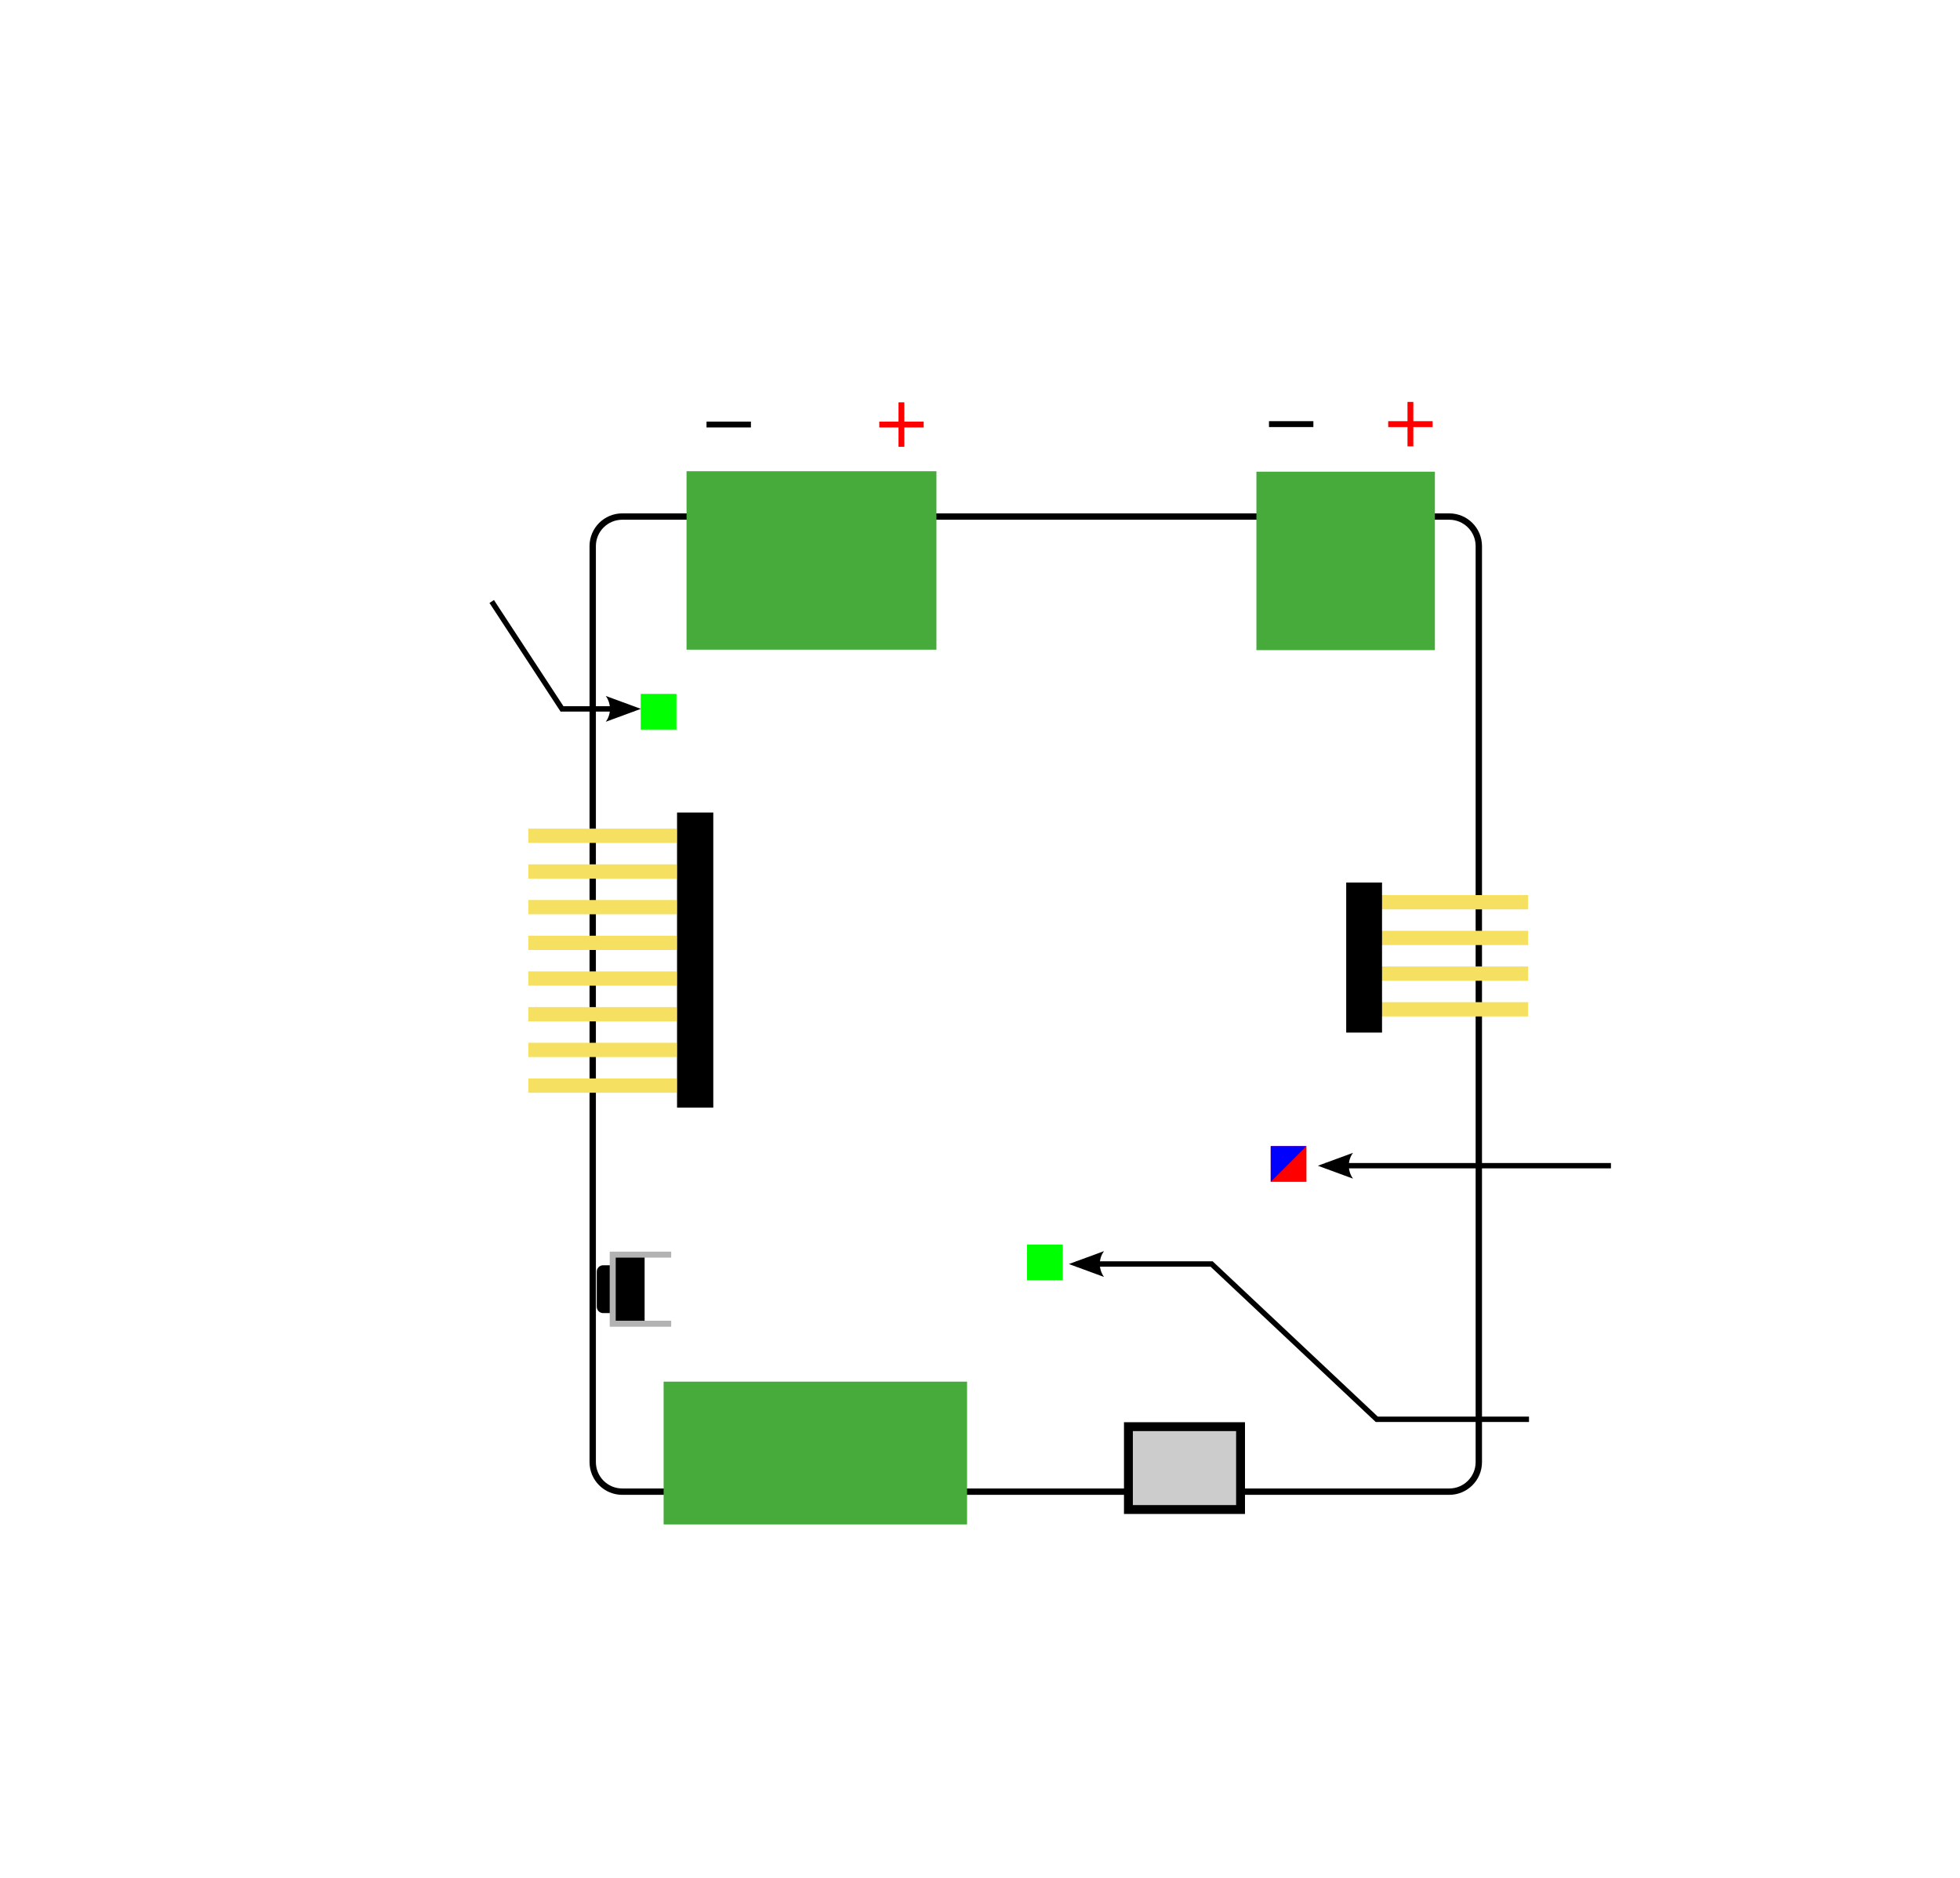
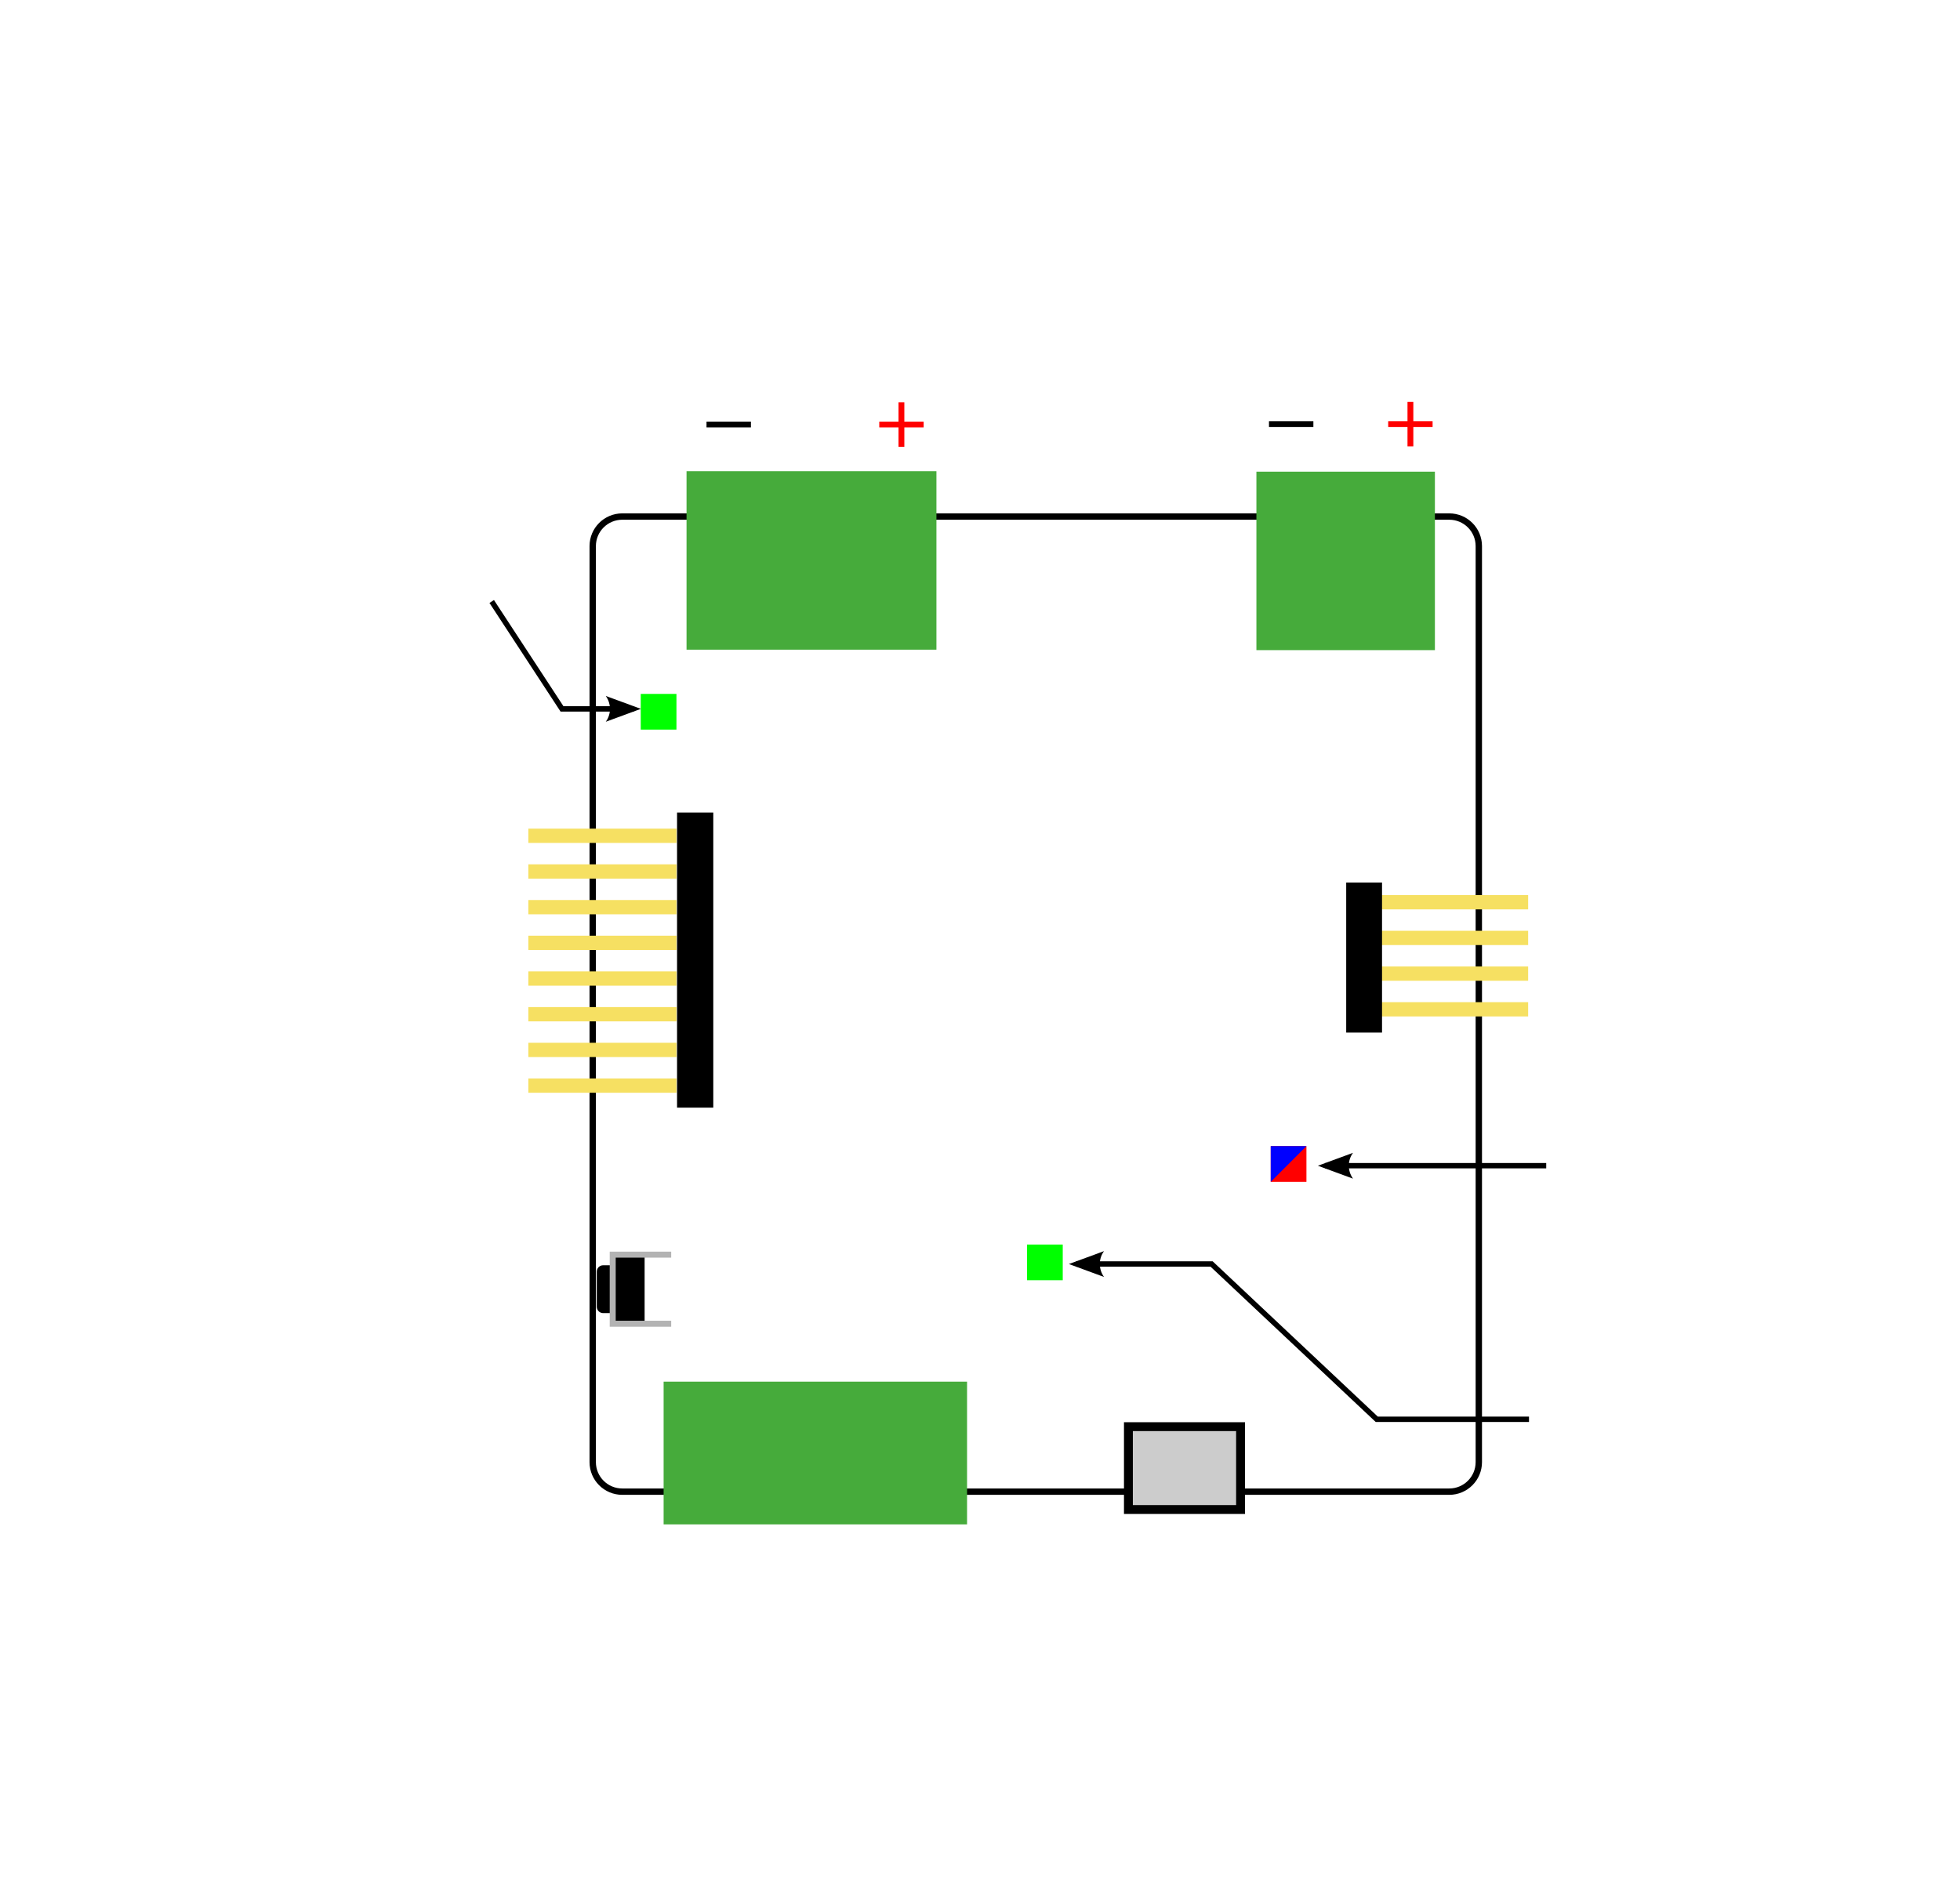
<svg xmlns="http://www.w3.org/2000/svg" version="1.2" width="1098.09" height="1052.362" id="svg2">
  <defs id="defs4">
    <marker refX="0" refY="0" orient="auto" id="Arrow2Mstart" style="overflow:visible">
      <path d="M 8.719,4.034 -2.207,0.016 8.719,-4.002 c -1.745,2.372 -1.735,5.617 -6e-7,8.035 z" transform="scale(0.6,0.6)" id="path4299" style="fill-rule:evenodd;stroke-width:0.625;stroke-linejoin:round" />
    </marker>
    <marker refX="0" refY="0" orient="auto" id="Arrow2Mend" style="overflow:visible">
      <path d="M 8.719,4.034 -2.207,0.016 8.719,-4.002 c -1.745,2.372 -1.735,5.617 -6e-7,8.035 z" transform="scale(-0.6,-0.6)" id="path4302" style="fill-rule:evenodd;stroke-width:0.625;stroke-linejoin:round" />
    </marker>
  </defs>
  <g id="layer1">
    <g id="g4171" transform="matrix(3.762965,0,0,2.257776,371.9309,-1069.71)">
      <rect style="fill:#ff0000;fill-opacity:1;stroke:none" id="rect4173" width="5.315" height="8.858" x="90.354" y="758.268" />
      <path style="fill:#0000ff;fill-opacity:1;stroke:none" d="m 90.354,758.268 h 5.315 l -5.315,8.858 z" id="path4175" />
    </g>
    <rect width="496.437" height="546.437" x="332.068" y="289.471" id="rect3004" style="fill:none;stroke:#000000;stroke-width:3.563;stroke-linecap:round;stroke-linejoin:miter;stroke-miterlimit:4;stroke-opacity:1;stroke-dasharray:none;stroke-dashoffset:0" ry="16.554" />
    <rect width="100" height="140" x="264.072" y="-524.634" transform="matrix(0,1,-1,0,0,0)" id="rect3765" style="fill:#46ab3b;fill-opacity:1;stroke:none" />
    <rect width="100" height="100" x="264.326" y="-803.901" transform="matrix(0,1,-1,0,0,0)" id="rect3765-2" style="fill:#46ab3b;fill-opacity:1;stroke:none" />
    <g transform="matrix(2.483293,0,0,2.483293,-2767.698,-1386.219)" id="g3193">
      <g transform="translate(960.4086,-350.8015)" id="g3046">
        <text x="311.811" y="1009.842" id="text3048" xml:space="preserve" style="font-size:16px;font-style:normal;font-weight:normal;fill:#000000;fill-opacity:1;stroke:none;font-family:Bitstream Vera Sans">
          <tspan x="311.811" y="1009.842" id="tspan3050">−</tspan>
        </text>
        <text x="350.787" y="1009.842" id="text3052" xml:space="preserve" style="font-size:16px;font-style:normal;font-weight:normal;fill:#ff0000;fill-opacity:1;stroke:none;font-family:Bitstream Vera Sans">
          <tspan x="350.787" y="1009.842" id="tspan3054">+</tspan>
        </text>
      </g>
    </g>
    <rect width="80" height="170" x="774.26" y="-541.793" transform="matrix(0,1,-1,0,0,0)" id="rect3765-6" style="fill:#46ab3b;fill-opacity:1;stroke:none" />
    <g transform="matrix(-1.681232,0,0,-1.681232,760.2712,2263.848)" id="g4216">
      <rect width="10.63" height="23.031" x="237.402" y="905.315" id="rect4210" style="fill:#000000;fill-opacity:1;stroke:none" />
      <rect width="10.63" height="15.945" rx="2.126" ry="2.126" x="242.717" y="908.858" id="rect4214" style="fill:#000000;stroke:none" />
      <path d="m 228.543,928.346 19.488,0 0,-23.031 -19.488,0" transform="translate(0,2.5390623e-6)" id="path4212" style="fill:none;stroke:#b3b3b3;stroke-width:2;stroke-linecap:butt;stroke-linejoin:miter;stroke-opacity:1" />
    </g>
    <rect width="62.828" height="46.438" x="632.193" y="799.48" id="rect4209" style="fill:#cccccc;fill-opacity:1;stroke:#000000;stroke-width:4.972;stroke-miterlimit:4;stroke-opacity:1;stroke-dasharray:none" />
    <rect width="20" height="20" x="358.978" y="388.858" id="rect4328-2" style="fill:#00ff00;fill-opacity:1;stroke:none" />
    <rect width="20" height="20" x="575.401" y="697.424" id="rect4328-2-3" style="fill:#00ff00;fill-opacity:1;stroke:none" />
    <text x="706.744" y="250.131" id="text3048-9" xml:space="preserve" style="font-size:39.733px;font-style:normal;font-weight:normal;fill:#000000;fill-opacity:1;stroke:none;font-family:Bitstream Vera Sans">
      <tspan x="706.744" y="250.131" id="tspan3050-8">−</tspan>
    </text>
    <text x="773.534" y="250.131" id="text3052-3" xml:space="preserve" style="font-size:39.733px;font-style:normal;font-weight:normal;fill:#ff0000;fill-opacity:1;stroke:none;font-family:Bitstream Vera Sans">
      <tspan x="773.534" y="250.131" id="tspan3054-4">+</tspan>
    </text>
    <path d="m 296,468.362 83.007,0" id="path4001" style="fill:none;stroke:#f6e062;stroke-width:8;stroke-linecap:butt;stroke-linejoin:miter;stroke-miterlimit:4;stroke-opacity:1;stroke-dasharray:none" />
    <path d="m 296,488.362 83.007,0" id="path4001-6" style="fill:none;stroke:#f6e062;stroke-width:8;stroke-linecap:butt;stroke-linejoin:miter;stroke-miterlimit:4;stroke-opacity:1;stroke-dasharray:none" />
    <path d="m 296,508.362 83.007,0" id="path4001-6-4" style="fill:none;stroke:#f6e062;stroke-width:8;stroke-linecap:butt;stroke-linejoin:miter;stroke-miterlimit:4;stroke-opacity:1;stroke-dasharray:none" />
    <path d="m 296,528.362 83.007,0" id="path4001-6-4-4" style="fill:none;stroke:#f6e062;stroke-width:8;stroke-linecap:butt;stroke-linejoin:miter;stroke-miterlimit:4;stroke-opacity:1;stroke-dasharray:none" />
    <path d="m 296,548.362 83.007,0" id="path4001-5" style="fill:none;stroke:#f6e062;stroke-width:8;stroke-linecap:butt;stroke-linejoin:miter;stroke-miterlimit:4;stroke-opacity:1;stroke-dasharray:none" />
    <path d="m 296,568.362 83.007,0" id="path4001-6-6" style="fill:none;stroke:#f6e062;stroke-width:8;stroke-linecap:butt;stroke-linejoin:miter;stroke-miterlimit:4;stroke-opacity:1;stroke-dasharray:none" />
    <path d="m 296,588.362 83.007,0" id="path4001-6-4-1" style="fill:none;stroke:#f6e062;stroke-width:8;stroke-linecap:butt;stroke-linejoin:miter;stroke-miterlimit:4;stroke-opacity:1;stroke-dasharray:none" />
    <path d="m 296,608.362 83.007,0" id="path4001-6-4-4-8" style="fill:none;stroke:#f6e062;stroke-width:8;stroke-linecap:butt;stroke-linejoin:miter;stroke-miterlimit:4;stroke-opacity:1;stroke-dasharray:none" />
    <path d="m 389.469,455.328 0,165.381" id="path4084" style="fill:none;stroke:#000000;stroke-width:20.3;stroke-linecap:butt;stroke-linejoin:miter;stroke-miterlimit:4;stroke-opacity:1;stroke-dasharray:none" />
    <path d="m 856.146,505.602 -83.007,0" id="path4001-0" style="fill:none;stroke:#f6e062;stroke-width:8;stroke-linecap:butt;stroke-linejoin:miter;stroke-miterlimit:4;stroke-opacity:1;stroke-dasharray:none" />
    <path d="m 856.146,525.602 -83.007,0" id="path4001-6-8" style="fill:none;stroke:#f6e062;stroke-width:8;stroke-linecap:butt;stroke-linejoin:miter;stroke-miterlimit:4;stroke-opacity:1;stroke-dasharray:none" />
    <path d="m 856.146,545.602 -83.007,0" id="path4001-6-4-3" style="fill:none;stroke:#f6e062;stroke-width:8;stroke-linecap:butt;stroke-linejoin:miter;stroke-miterlimit:4;stroke-opacity:1;stroke-dasharray:none" />
    <path d="m 856.146,565.602 -83.007,0" id="path4001-6-4-4-6" style="fill:none;stroke:#f6e062;stroke-width:8;stroke-linecap:butt;stroke-linejoin:miter;stroke-miterlimit:4;stroke-opacity:1;stroke-dasharray:none" />
    <path d="m 764.246,494.554 0,84.091" id="path4084-6" style="fill:none;stroke:#000000;stroke-width:20.071;stroke-linecap:butt;stroke-linejoin:miter;stroke-miterlimit:4;stroke-opacity:1;stroke-dasharray:none" />
    <flowRoot transform="translate(185.7642,46.95579)" id="flowRoot4167" xml:space="preserve" style="font-size:40px;font-style:normal;font-weight:normal;text-align:center;line-height:125%;letter-spacing:0px;word-spacing:0px;text-anchor:middle;fill:#000000;fill-opacity:1;stroke:none;font-family:Sans">
      <flowRegion id="flowRegion4169">
        <rect width="215.444" height="128.438" x="168.488" y="53.861" id="rect4171" style="font-size:40px;text-align:center;text-anchor:middle" />
      </flowRegion>
      <flowPara id="flowPara4173">12V power input</flowPara>
    </flowRoot>
    <flowRoot id="flowRoot4175" xml:space="preserve" style="font-size:40px;font-style:normal;font-weight:normal;line-height:125%;letter-spacing:0px;word-spacing:0px;fill:#000000;fill-opacity:1;stroke:none;font-family:Sans">
      <flowRegion id="flowRegion4177">
        <rect width="176.775" height="82.863" x="562.088" y="70.434" id="rect4179" style="font-size:40px" />
      </flowRegion>
      <flowPara id="flowPara4181">AuxillaryInput</flowPara>
    </flowRoot>
    <flowRoot transform="translate(29.70525,53.86106)" id="flowRoot4183" xml:space="preserve" style="font-size:40px;font-style:normal;font-weight:normal;text-align:center;line-height:125%;letter-spacing:0px;word-spacing:0px;text-anchor:middle;fill:#000000;fill-opacity:1;stroke:none;font-family:Sans">
      <flowRegion id="flowRegion4185">
        <rect width="368.741" height="168.488" x="551.04" y="46.956" id="rect4187" style="font-size:40px;text-align:center;text-anchor:middle" />
      </flowRegion>
      <flowPara id="flowPara4189">Auxillary</flowPara>
      <flowPara id="flowPara4191">input</flowPara>
    </flowRoot>
    <flowRoot transform="translate(99.47368,-82.10106)" id="flowRoot4195" xml:space="preserve" style="font-size:40px;font-style:normal;font-weight:normal;text-align:center;line-height:125%;letter-spacing:0px;word-spacing:0px;text-anchor:middle;fill:#000000;fill-opacity:1;stroke:none;font-family:Sans">
      <flowRegion id="flowRegion4197">
        <rect width="320.404" height="122.914" x="400.505" y="976.404" id="rect4199" style="font-size:40px;text-align:center;text-anchor:middle" />
      </flowRegion>
      <flowPara id="flowPara4201">Micro USB</flowPara>
      <flowPara id="flowPara4203">Socket</flowPara>
    </flowRoot>
    <flowRoot transform="translate(308.3125,-83.91403)" id="flowRoot4205" xml:space="preserve" style="font-size:40px;font-style:normal;font-weight:normal;text-align:center;line-height:125%;letter-spacing:0px;word-spacing:0px;text-anchor:middle;fill:#000000;fill-opacity:1;stroke:none;font-family:Sans">
      <flowRegion id="flowRegion4207">
        <rect width="241.684" height="109.103" x="24.859" y="976.404" id="rect4211" style="font-size:40px;text-align:center;text-anchor:middle" />
      </flowRegion>
      <flowPara id="flowPara4213">UART</flowPara>
    </flowRoot>
    <flowRoot transform="translate(575.3179,-384.6485)" id="flowRoot4215" xml:space="preserve" style="font-style:normal;font-weight:normal;font-size:40px;line-height:125%;font-family:Sans;text-align:center;letter-spacing:0px;word-spacing:0px;text-anchor:middle;fill:#000000;fill-opacity:1;stroke:none">
      <flowRegion id="flowRegion4217">
        <rect width="455.747" height="145.011" x="172.632" y="1155.941" id="rect4219" style="font-size:40px;text-align:center;text-anchor:middle" />
      </flowRegion>
      <flowPara id="flowPara4223">Power LED</flowPara>
      <flowPara id="flowPara4227" />
    </flowRoot>
-     <flowRoot transform="translate(108.2821,-124.5348)" id="flowRoot4229" xml:space="preserve" style="font-size:40px;font-style:normal;font-weight:normal;text-align:center;line-height:125%;letter-spacing:0px;word-spacing:0px;text-anchor:middle;fill:#000000;fill-opacity:1;stroke:none;font-family:Sans">
+     <flowRoot transform="translate(100.3993,-149.7596)" id="flowRoot4229" xml:space="preserve" style="font-style:normal;font-weight:normal;font-size:40px;line-height:125%;font-family:Sans;text-align:center;letter-spacing:0px;word-spacing:0px;text-anchor:middle;fill:#000000;fill-opacity:1;stroke:none">
      <flowRegion id="flowRegion4231">
-         <rect width="254.114" height="164.345" x="751.293" y="756.817" id="rect4233" style="font-size:40px;text-align:center;text-anchor:middle" />
+         <rect width="243.078" height="110.743" x="751.293" y="756.817" id="rect4233" style="font-size:40px;text-align:center;text-anchor:middle" />
      </flowRegion>
-       <flowPara id="flowPara4235">Status</flowPara>
-       <flowPara id="flowPara4237">LED</flowPara>
+       <flowPara id="flowPara4237">Status / Error LED</flowPara>
    </flowRoot>
    <flowRoot transform="translate(46.27789,64.90948)" id="flowRoot4239" xml:space="preserve" style="font-size:40px;font-style:normal;font-weight:normal;text-align:center;line-height:125%;letter-spacing:0px;word-spacing:0px;text-anchor:middle;fill:#000000;fill-opacity:1;stroke:none;font-family:Sans">
      <flowRegion id="flowRegion4241">
        <rect width="296.926" height="135.343" x="798.248" y="418.459" id="rect4243" style="font-size:40px;text-align:center;text-anchor:middle" />
      </flowRegion>
      <flowPara id="flowPara4245">Auxillary</flowPara>
      <flowPara id="flowPara4247">Outputs</flowPara>
    </flowRoot>
    <flowRoot transform="translate(194,-26)" id="flowRoot4249" xml:space="preserve" style="font-size:40px;font-style:normal;font-weight:normal;text-align:center;line-height:125%;letter-spacing:0px;word-spacing:0px;text-anchor:middle;fill:#000000;fill-opacity:1;stroke:none;font-family:Sans">
      <flowRegion id="flowRegion4251">
        <rect width="251.352" height="136.724" x="-143.629" y="506.846" id="rect4253" style="font-size:40px;text-align:center;text-anchor:middle" />
      </flowRegion>
      <flowPara id="flowPara4255">Main</flowPara>
      <flowPara id="flowPara4257">Outputs</flowPara>
    </flowRoot>
    <flowRoot transform="translate(194,20)" id="flowRoot4259" xml:space="preserve" style="font-style:normal;font-weight:normal;font-size:40px;line-height:125%;font-family:Sans;text-align:center;letter-spacing:0px;word-spacing:0px;text-anchor:middle;fill:#000000;fill-opacity:1;stroke:none">
      <flowRegion id="flowRegion4261">
        <rect width="292.783" height="114.627" x="-186.442" y="273.448" id="rect4263" style="font-size:40px;text-align:center;text-anchor:middle" />
      </flowRegion>
      <flowPara id="flowPara4267">5.5V On LED</flowPara>
    </flowRoot>
    <path d="m 275.482,337.069 39.385,60.196 40.21,0" id="path4269" style="fill:none;stroke:#000000;stroke-width:3;stroke-linecap:butt;stroke-linejoin:miter;stroke-miterlimit:4;stroke-opacity:1;stroke-dasharray:none;marker-end:url(#Arrow2Mend)" />
-     <path d="m 742.328,653.238 160.202,0" id="path4715" style="fill:none;stroke:#000000;stroke-width:3;stroke-linecap:butt;stroke-linejoin:miter;stroke-miterlimit:4;stroke-opacity:1;stroke-dasharray:none;marker-start:url(#Arrow2Mstart)" />
+     <path d="m 742.328,653.238 123.941,0" id="path4715" style="fill:none;stroke:#000000;stroke-width:3;stroke-linecap:butt;stroke-linejoin:miter;stroke-miterlimit:4;stroke-dasharray:none;stroke-opacity:1;marker-start:url(#Arrow2Mstart)" />
    <path d="m 856.618,795.358 -85.285,0 -92.54,-87.036 h -75.966" id="path4903" style="fill:none;stroke:#000000;stroke-width:3;stroke-linecap:butt;stroke-linejoin:miter;stroke-miterlimit:4;stroke-dasharray:none;stroke-opacity:1;marker-start:none;marker-end:url(#Arrow2Mend)" />
  </g>
</svg>
